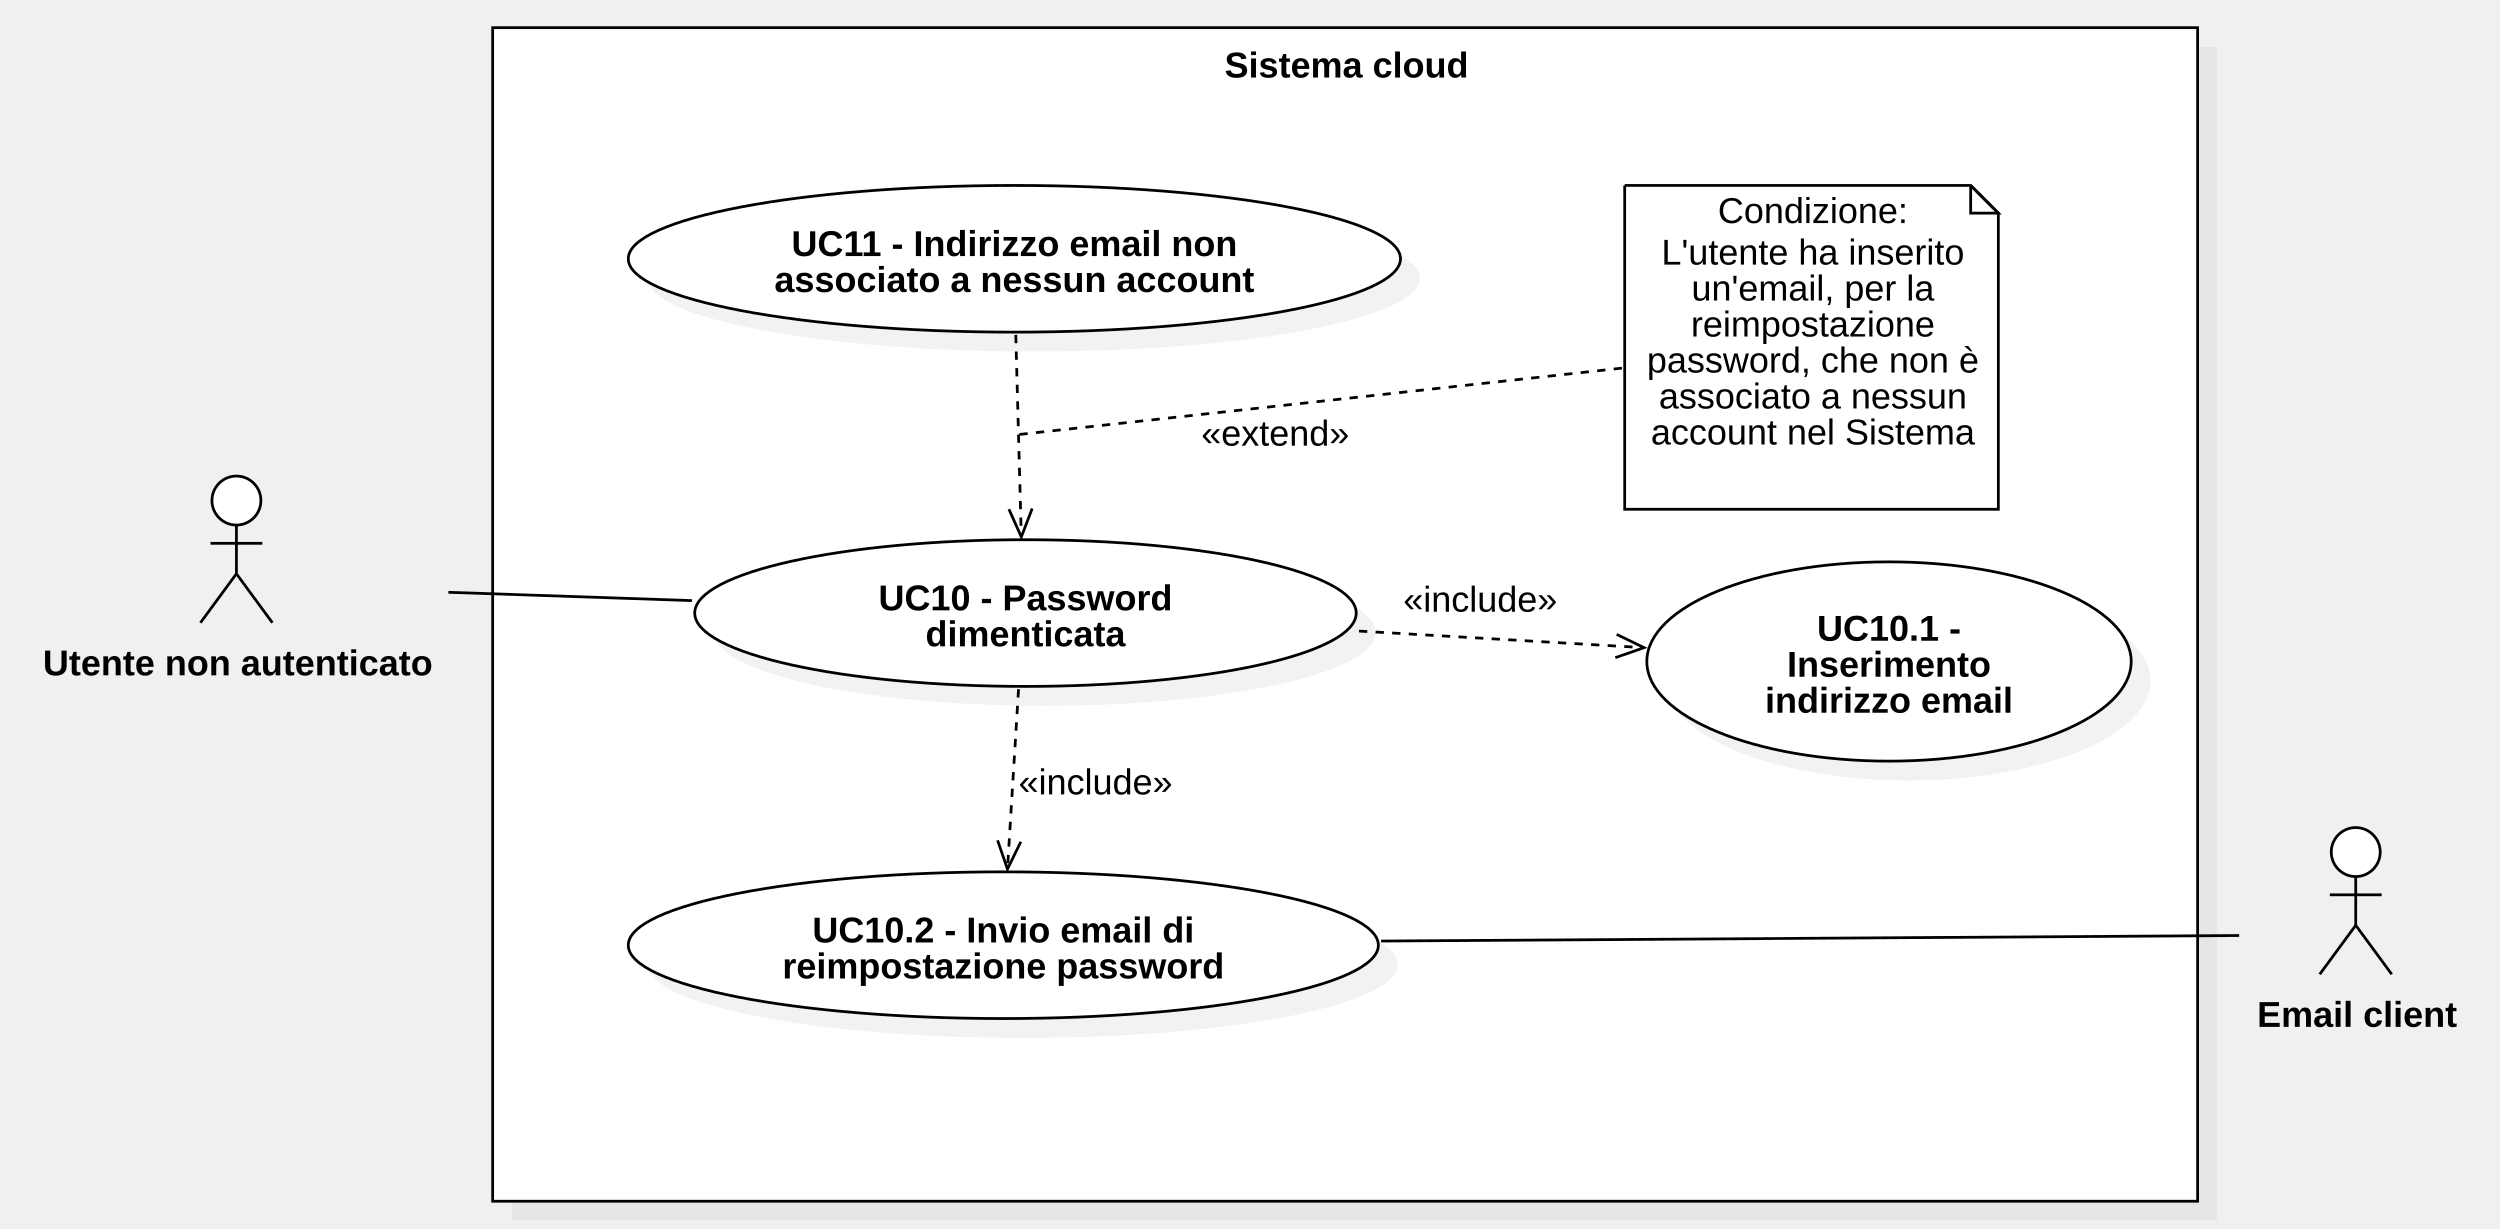
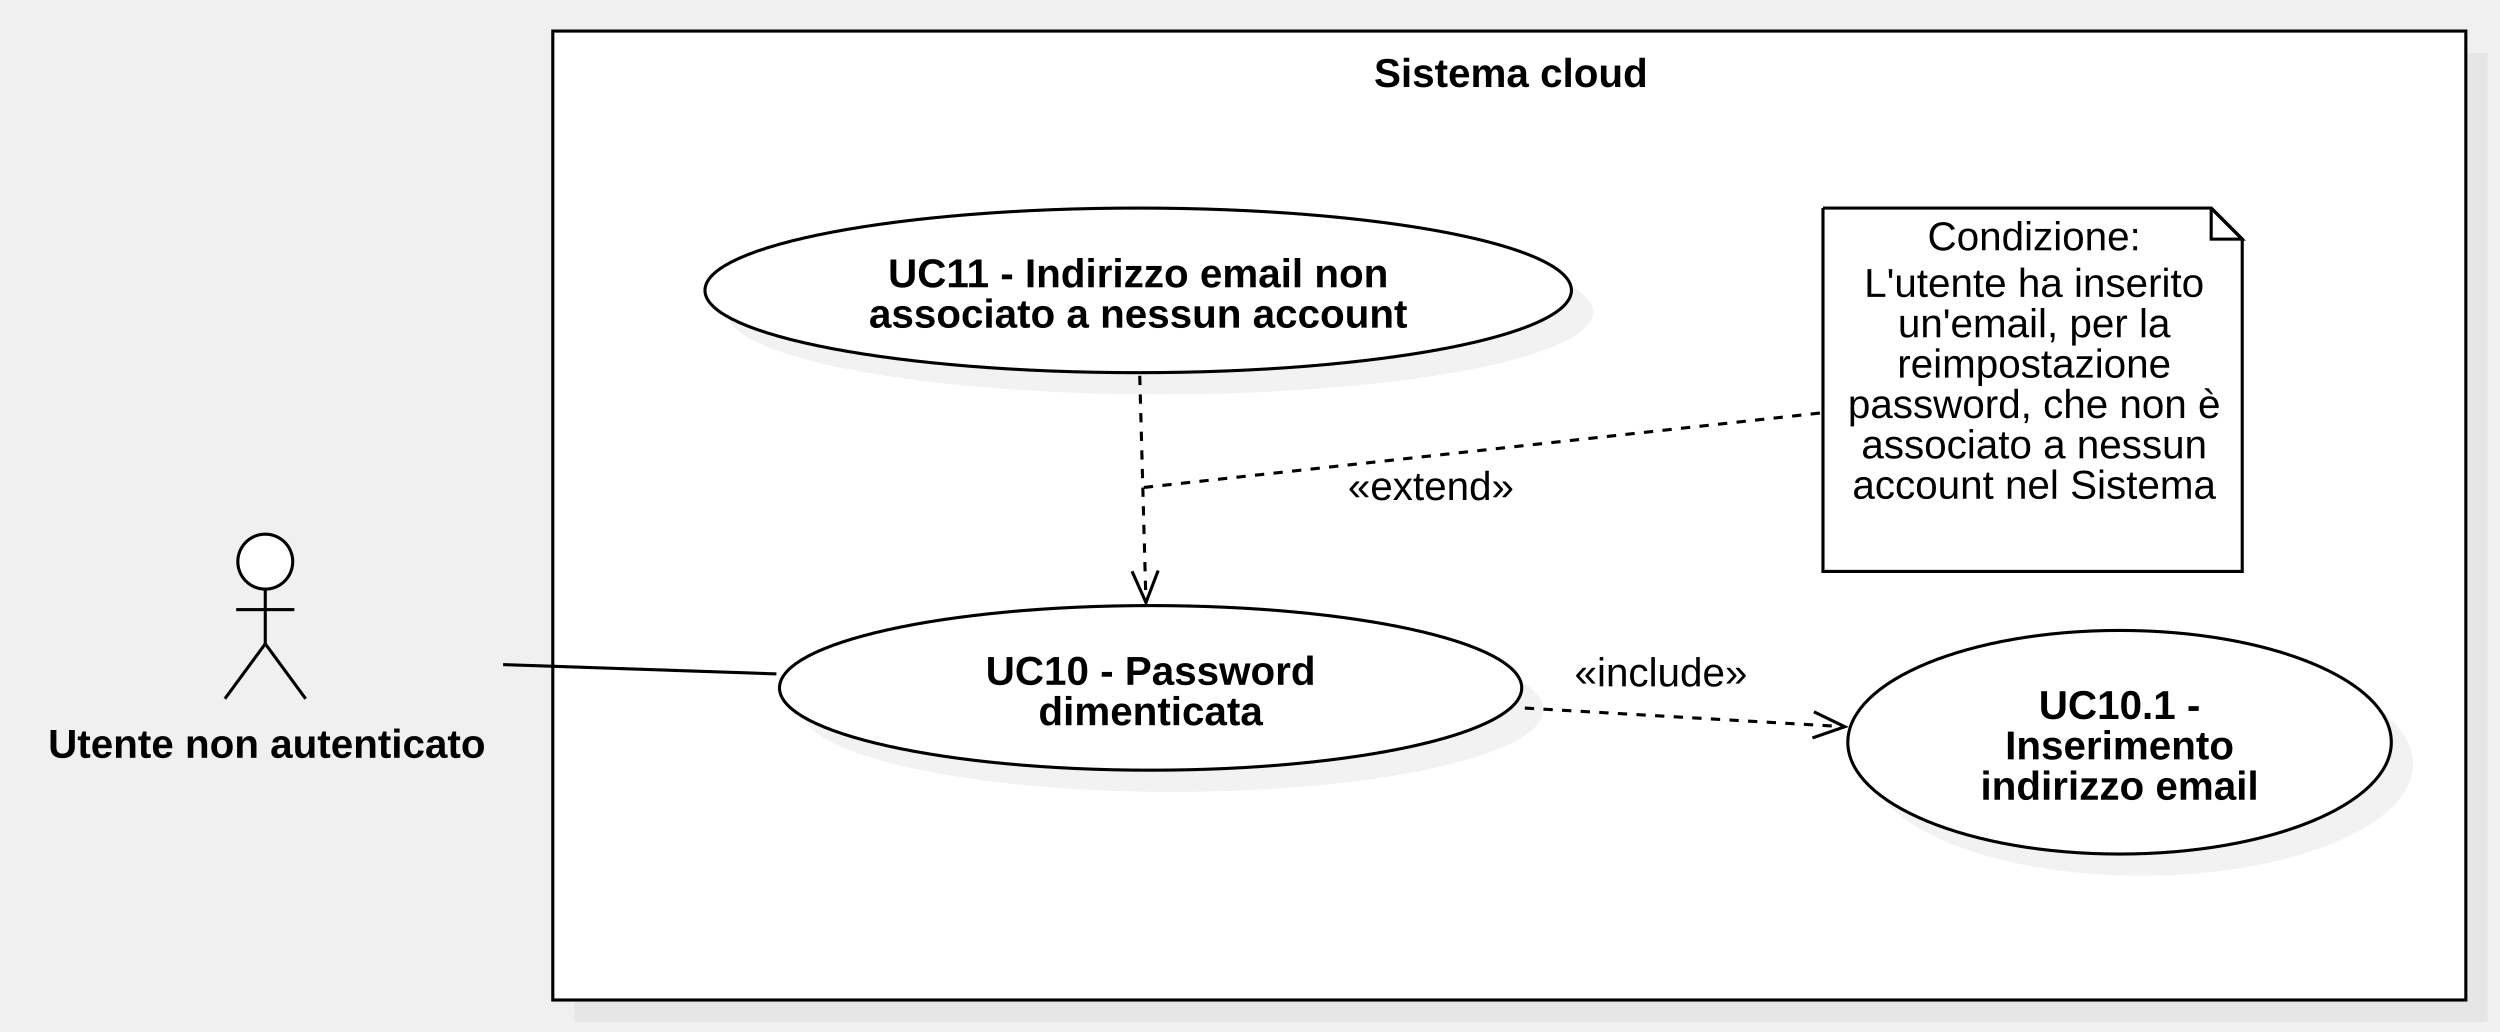
- <svg xmlns="http://www.w3.org/2000/svg" version="1.1" width="903.249" height="444">
+ <svg xmlns="http://www.w3.org/2000/svg" version="1.1" width="805" height="332">
  <defs />
  <g>
    <g>
-       <rect fill="#C0C0C0" stroke="none" x="351" y="407" width="616" height="424" transform="matrix(1 0 0 1 -166 -390)" fill-opacity="0.2" />
+       <rect fill="#C0C0C0" stroke="none" x="351" y="407" width="616" height="312" transform="matrix(1 0 0 1 -166 -390)" fill-opacity="0.2" />
    </g>
    <g>
-       <rect fill="#ffffff" stroke="none" x="344" y="400" width="616" height="424" transform="matrix(1 0 0 1 -166 -390)" />
+       <rect fill="#ffffff" stroke="none" x="344" y="400" width="616" height="312" transform="matrix(1 0 0 1 -166 -390)" />
    </g>
    <g>
-       <path fill="none" stroke="#000000" paint-order="fill stroke markers" d=" M 178 10 L 794 10 L 794 434 L 178 434 L 178 10 Z Z" stroke-miterlimit="10" stroke-dasharray="" />
+       <path fill="none" stroke="#000000" paint-order="fill stroke markers" d=" M 178 10 L 794 10 L 794 322 L 178 322 L 178 10 Z Z" stroke-miterlimit="10" stroke-dasharray="" />
    </g>
    <g>
      <g>
        <path fill="none" stroke="none" />
        <text fill="#000000" stroke="none" font-family="Arial" font-size="13px" font-style="normal" font-weight="bold" text-decoration="undefined" x="652.5" y="413.5" text-anchor="middle" dominant-baseline="central" transform="matrix(1 0 0 1 -166 -390)">Sistema cloud</text>
      </g>
    </g>
    <g>
      <path fill="#ffffff" stroke="none" paint-order="stroke fill markers" d=" M 76.578 180.85 C 76.578 175.962 80.536 172 85.418 172 C 90.3 172 94.258 175.962 94.258 180.85 C 94.258 185.738 90.3 189.7 85.418 189.7 C 80.536 189.7 76.578 185.738 76.578 180.85 Z" />
    </g>
    <g>
      <path fill="none" stroke="#000000" paint-order="fill stroke markers" d=" M 76.578 180.85 C 76.578 175.962 80.536 172 85.418 172 C 90.3 172 94.258 175.962 94.258 180.85 C 94.258 185.738 90.3 189.7 85.418 189.7 C 80.536 189.7 76.578 185.738 76.578 180.85 Z" stroke-miterlimit="10" stroke-dasharray="" />
    </g>
    <g>
      <path fill="none" stroke="#000000" paint-order="fill stroke markers" d=" M 85.418 189.7 L 85.418 207.3" stroke-miterlimit="10" stroke-dasharray="" />
    </g>
    <g>
      <path fill="none" stroke="#000000" paint-order="fill stroke markers" d=" M 76.058 196.3 L 94.778 196.3" stroke-miterlimit="10" stroke-dasharray="" />
    </g>
    <g>
      <path fill="none" stroke="#000000" paint-order="fill stroke markers" d=" M 85.418 207.3 L 72.418 225" stroke-miterlimit="10" stroke-dasharray="" />
    </g>
    <g>
      <path fill="none" stroke="#000000" paint-order="fill stroke markers" d=" M 85.418 207.3 L 98.418 225" stroke-miterlimit="10" stroke-dasharray="" />
    </g>
    <g>
      <g>
        <path fill="none" stroke="none" />
        <text fill="#000000" stroke="none" font-family="Arial" font-size="13px" font-style="normal" font-weight="bold" text-decoration="undefined" x="251.918" y="629.5" text-anchor="middle" dominant-baseline="central" transform="matrix(1 0 0 1 -166 -390)">Utente non autenticato</text>
      </g>
    </g>
    <g>
      <path fill="#C0C0C0" stroke="none" paint-order="stroke fill markers" d=" M 258 228.5 C 258 213.864 311.502 202 377.5 202 C 443.498 202 497 213.864 497 228.5 C 497 243.136 443.498 255 377.5 255 C 311.502 255 258 243.136 258 228.5 Z" fill-opacity="0.2" />
    </g>
    <g>
      <path fill="#ffffff" stroke="none" paint-order="stroke fill markers" d=" M 251 221.5 C 251 206.864 304.502 195 370.5 195 C 436.498 195 490 206.864 490 221.5 C 490 236.136 436.498 248 370.5 248 C 304.502 248 251 236.136 251 221.5 Z" />
    </g>
    <g>
      <path fill="none" stroke="#000000" paint-order="fill stroke markers" d=" M 251 221.5 C 251 206.864 304.502 195 370.5 195 C 436.498 195 490 206.864 490 221.5 C 490 236.136 436.498 248 370.5 248 C 304.502 248 251 236.136 251 221.5 Z" stroke-miterlimit="10" stroke-dasharray="" />
    </g>
    <g>
      <g>
        <path fill="none" stroke="none" />
        <text fill="#000000" stroke="none" font-family="Arial" font-size="13px" font-style="normal" font-weight="bold" text-decoration="undefined" x="536.5" y="606" text-anchor="middle" dominant-baseline="central" transform="matrix(1 0 0 1 -166 -390)">UC10 - Password</text>
        <text fill="#000000" stroke="none" font-family="Arial" font-size="13px" font-style="normal" font-weight="bold" text-decoration="undefined" x="536.5" y="619" text-anchor="middle" dominant-baseline="central" transform="matrix(1 0 0 1 -166 -390)">dimenticata</text>
      </g>
    </g>
    <g>
      <path fill="#C0C0C0" stroke="none" paint-order="stroke fill markers" d=" M 234 100.5 C 234 85.864 296.456 74 373.5 74 C 450.544 74 513 85.864 513 100.5 C 513 115.136 450.544 127 373.5 127 C 296.456 127 234 115.136 234 100.5 Z" fill-opacity="0.2" />
    </g>
    <g>
      <path fill="#ffffff" stroke="none" paint-order="stroke fill markers" d=" M 227 93.5 C 227 78.864 289.456 67 366.5 67 C 443.544 67 506 78.864 506 93.5 C 506 108.136 443.544 120 366.5 120 C 289.456 120 227 108.136 227 93.5 Z" />
    </g>
    <g>
      <path fill="none" stroke="#000000" paint-order="fill stroke markers" d=" M 227 93.5 C 227 78.864 289.456 67 366.5 67 C 443.544 67 506 78.864 506 93.5 C 506 108.136 443.544 120 366.5 120 C 289.456 120 227 108.136 227 93.5 Z" stroke-miterlimit="10" stroke-dasharray="" />
    </g>
    <g>
      <g>
        <path fill="none" stroke="none" />
        <text fill="#000000" stroke="none" font-family="Arial" font-size="13px" font-style="normal" font-weight="bold" text-decoration="undefined" x="532.5" y="478" text-anchor="middle" dominant-baseline="central" transform="matrix(1 0 0 1 -166 -390)">UC11 - Indirizzo email non</text>
        <text fill="#000000" stroke="none" font-family="Arial" font-size="13px" font-style="normal" font-weight="bold" text-decoration="undefined" x="532.5" y="491" text-anchor="middle" dominant-baseline="central" transform="matrix(1 0 0 1 -166 -390)">associato a nessun account</text>
      </g>
    </g>
    <g>
      <path fill="#C0C0C0" stroke="none" paint-order="stroke fill markers" d=" M 602 246 C 602 226.118 641.175 210 689.5 210 C 737.825 210 777 226.118 777 246 C 777 265.882 737.825 282 689.5 282 C 641.175 282 602 265.882 602 246 Z" fill-opacity="0.2" />
    </g>
    <g>
      <path fill="#ffffff" stroke="none" paint-order="stroke fill markers" d=" M 595 239 C 595 219.118 634.175 203 682.5 203 C 730.825 203 770 219.118 770 239 C 770 258.882 730.825 275 682.5 275 C 634.175 275 595 258.882 595 239 Z" />
    </g>
    <g>
      <path fill="none" stroke="#000000" paint-order="fill stroke markers" d=" M 595 239 C 595 219.118 634.175 203 682.5 203 C 730.825 203 770 219.118 770 239 C 770 258.882 730.825 275 682.5 275 C 634.175 275 595 258.882 595 239 Z" stroke-miterlimit="10" stroke-dasharray="" />
    </g>
    <g>
      <g>
        <path fill="none" stroke="none" />
        <text fill="#000000" stroke="none" font-family="Arial" font-size="13px" font-style="normal" font-weight="bold" text-decoration="undefined" x="848.5" y="617" text-anchor="middle" dominant-baseline="central" transform="matrix(1 0 0 1 -166 -390)">UC10.1 -</text>
        <text fill="#000000" stroke="none" font-family="Arial" font-size="13px" font-style="normal" font-weight="bold" text-decoration="undefined" x="848.5" y="630" text-anchor="middle" dominant-baseline="central" transform="matrix(1 0 0 1 -166 -390)">Inserimento</text>
        <text fill="#000000" stroke="none" font-family="Arial" font-size="13px" font-style="normal" font-weight="bold" text-decoration="undefined" x="848.5" y="643" text-anchor="middle" dominant-baseline="central" transform="matrix(1 0 0 1 -166 -390)">indirizzo email</text>
      </g>
    </g>
    <g>
-       <path fill="#C0C0C0" stroke="none" paint-order="stroke fill markers" d=" M 234 348.5 C 234 333.864 294.665 322 369.5 322 C 444.335 322 505 333.864 505 348.5 C 505 363.136 444.335 375 369.5 375 C 294.665 375 234 363.136 234 348.5 Z" fill-opacity="0.2" />
-     </g>
-     <g>
-       <path fill="#ffffff" stroke="none" paint-order="stroke fill markers" d=" M 227 341.5 C 227 326.864 287.665 315 362.5 315 C 437.335 315 498 326.864 498 341.5 C 498 356.136 437.335 368 362.5 368 C 287.665 368 227 356.136 227 341.5 Z" />
-     </g>
-     <g>
-       <path fill="none" stroke="#000000" paint-order="fill stroke markers" d=" M 227 341.5 C 227 326.864 287.665 315 362.5 315 C 437.335 315 498 326.864 498 341.5 C 498 356.136 437.335 368 362.5 368 C 287.665 368 227 356.136 227 341.5 Z" stroke-miterlimit="10" stroke-dasharray="" />
-     </g>
-     <g>
-       <g>
-         <path fill="none" stroke="none" />
-         <text fill="#000000" stroke="none" font-family="Arial" font-size="13px" font-style="normal" font-weight="bold" text-decoration="undefined" x="528.5" y="726" text-anchor="middle" dominant-baseline="central" transform="matrix(1 0 0 1 -166 -390)">UC10.2 - Invio email di</text>
-         <text fill="#000000" stroke="none" font-family="Arial" font-size="13px" font-style="normal" font-weight="bold" text-decoration="undefined" x="528.5" y="739" text-anchor="middle" dominant-baseline="central" transform="matrix(1 0 0 1 -166 -390)">reimpostazione password</text>
-       </g>
-     </g>
-     <g>
      <path fill="none" stroke="#000000" paint-order="fill stroke markers" d=" M 367 121 L 369 194" stroke-miterlimit="10" stroke-dasharray="3" />
    </g>
    <g>
      <path fill="none" stroke="#000000" paint-order="fill stroke markers" d=" M 364.514 183.956 L 369 194 L 372.93 183.726" stroke-miterlimit="10" stroke-dasharray="" />
    </g>
    <g>
      <rect fill="#ffffff" stroke="none" x="600" y="540" width="53.492" height="13" transform="matrix(1 0 0 1 -166 -390)" />
    </g>
    <g>
      <g>
        <path fill="none" stroke="none" />
        <text fill="#000000" stroke="none" font-family="Arial" font-size="13px" font-style="normal" font-weight="normal" text-decoration="undefined" x="626.746" y="546.5" text-anchor="middle" dominant-baseline="central" transform="matrix(1 0 0 1 -166 -390)">«extend»</text>
      </g>
    </g>
    <g>
      <path fill="none" stroke="#000000" paint-order="fill stroke markers" d=" M 491 228 L 594 234" stroke-miterlimit="10" stroke-dasharray="3" />
    </g>
    <g>
      <path fill="none" stroke="#000000" paint-order="fill stroke markers" d=" M 583.61 237.611 L 594 234 L 584.099 229.207" stroke-miterlimit="10" stroke-dasharray="" />
    </g>
    <g>
      <rect fill="#ffffff" stroke="none" x="673" y="600" width="55.656" height="13" transform="matrix(1 0 0 1 -166 -390)" />
    </g>
    <g>
      <g>
        <path fill="none" stroke="none" />
        <text fill="#000000" stroke="none" font-family="Arial" font-size="13px" font-style="normal" font-weight="normal" text-decoration="undefined" x="700.828" y="606.5" text-anchor="middle" dominant-baseline="central" transform="matrix(1 0 0 1 -166 -390)">«include»</text>
-       </g>
-     </g>
-     <g>
-       <path fill="none" stroke="#000000" paint-order="fill stroke markers" d=" M 368 249 L 364 314" stroke-miterlimit="10" stroke-dasharray="3" />
-     </g>
-     <g>
-       <path fill="none" stroke="#000000" paint-order="fill stroke markers" d=" M 360.423 303.598 L 364 314 L 368.826 304.115" stroke-miterlimit="10" stroke-dasharray="" />
-     </g>
-     <g>
-       <rect fill="#ffffff" stroke="none" x="534" y="666" width="55.656" height="13" transform="matrix(1 0 0 1 -166 -390)" />
-     </g>
-     <g>
-       <g>
-         <path fill="none" stroke="none" />
-         <text fill="#000000" stroke="none" font-family="Arial" font-size="13px" font-style="normal" font-weight="normal" text-decoration="undefined" x="561.828" y="672.5" text-anchor="middle" dominant-baseline="central" transform="matrix(1 0 0 1 -166 -390)">«include»</text>
      </g>
    </g>
    <g>
      <path fill="none" stroke="#000000" paint-order="fill stroke markers" d=" M 250 217 L 162 214" stroke-miterlimit="10" stroke-dasharray="" />
    </g>
    <g>
      <path fill="#ffffff" stroke="none" paint-order="stroke fill markers" d=" M 587 67 L 712 67 L 722 77 L 722 184 L 587 184 L 587 67" />
    </g>
    <g>
      <path fill="none" stroke="#000000" paint-order="fill stroke markers" d=" M 587 67 L 712 67 L 722 77 L 722 184 L 587 184 L 587 67 L 587 67" stroke-miterlimit="10" stroke-dasharray="" />
    </g>
    <g>
      <path fill="none" stroke="#000000" paint-order="fill stroke markers" d=" M 712 67 L 712 77 L 722 77 L 712 67" stroke-miterlimit="10" stroke-dasharray="" />
    </g>
    <g>
      <g>
        <path fill="none" stroke="none" />
        <text fill="#000000" stroke="none" font-family="Arial" font-size="13px" font-style="normal" font-weight="normal" text-decoration="undefined" x="821" y="462" text-anchor="middle" dominant-baseline="text-before-edge" transform="matrix(1 0 0 1 -166 -390)">Condizione:</text>
      </g>
    </g>
    <g>
      <g>
        <path fill="none" stroke="none" />
        <text fill="#000000" stroke="none" font-family="Arial" font-size="13px" font-style="normal" font-weight="normal" text-decoration="undefined" x="821" y="477" text-anchor="middle" dominant-baseline="text-before-edge" transform="matrix(1 0 0 1 -166 -390)">L'utente ha inserito</text>
        <text fill="#000000" stroke="none" font-family="Arial" font-size="13px" font-style="normal" font-weight="normal" text-decoration="undefined" x="821" y="490" text-anchor="middle" dominant-baseline="text-before-edge" transform="matrix(1 0 0 1 -166 -390)">un'email, per la</text>
        <text fill="#000000" stroke="none" font-family="Arial" font-size="13px" font-style="normal" font-weight="normal" text-decoration="undefined" x="821" y="503" text-anchor="middle" dominant-baseline="text-before-edge" transform="matrix(1 0 0 1 -166 -390)">reimpostazione</text>
        <text fill="#000000" stroke="none" font-family="Arial" font-size="13px" font-style="normal" font-weight="normal" text-decoration="undefined" x="821" y="516" text-anchor="middle" dominant-baseline="text-before-edge" transform="matrix(1 0 0 1 -166 -390)">password, che non è</text>
        <text fill="#000000" stroke="none" font-family="Arial" font-size="13px" font-style="normal" font-weight="normal" text-decoration="undefined" x="821" y="529" text-anchor="middle" dominant-baseline="text-before-edge" transform="matrix(1 0 0 1 -166 -390)">associato a nessun</text>
        <text fill="#000000" stroke="none" font-family="Arial" font-size="13px" font-style="normal" font-weight="normal" text-decoration="undefined" x="821" y="542" text-anchor="middle" dominant-baseline="text-before-edge" transform="matrix(1 0 0 1 -166 -390)">account nel Sistema</text>
      </g>
    </g>
    <g>
      <path fill="none" stroke="#000000" paint-order="fill stroke markers" d=" M 586 133 L 368 157" stroke-miterlimit="10" stroke-dasharray="3" />
    </g>
-     <g>
-       <path fill="#ffffff" stroke="none" paint-order="stroke fill markers" d=" M 842.285 307.85 C 842.285 302.962 846.242 299 851.125 299 C 856.007 299 859.965 302.962 859.965 307.85 C 859.965 312.738 856.007 316.7 851.125 316.7 C 846.242 316.7 842.285 312.738 842.285 307.85 Z" />
-     </g>
-     <g>
-       <path fill="none" stroke="#000000" paint-order="fill stroke markers" d=" M 842.285 307.85 C 842.285 302.962 846.242 299 851.125 299 C 856.007 299 859.965 302.962 859.965 307.85 C 859.965 312.738 856.007 316.7 851.125 316.7 C 846.242 316.7 842.285 312.738 842.285 307.85 Z" stroke-miterlimit="10" stroke-dasharray="" />
-     </g>
-     <g>
-       <path fill="none" stroke="#000000" paint-order="fill stroke markers" d=" M 851.125 316.7 L 851.125 334.3" stroke-miterlimit="10" stroke-dasharray="" />
-     </g>
-     <g>
-       <path fill="none" stroke="#000000" paint-order="fill stroke markers" d=" M 841.765 323.3 L 860.485 323.3" stroke-miterlimit="10" stroke-dasharray="" />
-     </g>
-     <g>
-       <path fill="none" stroke="#000000" paint-order="fill stroke markers" d=" M 851.125 334.3 L 838.125 352" stroke-miterlimit="10" stroke-dasharray="" />
-     </g>
-     <g>
-       <path fill="none" stroke="#000000" paint-order="fill stroke markers" d=" M 851.125 334.3 L 864.125 352" stroke-miterlimit="10" stroke-dasharray="" />
-     </g>
-     <g>
-       <g>
-         <path fill="none" stroke="none" />
-         <text fill="#000000" stroke="none" font-family="Arial" font-size="13px" font-style="normal" font-weight="bold" text-decoration="undefined" x="1017.625" y="756.5" text-anchor="middle" dominant-baseline="central" transform="matrix(1 0 0 1 -166 -390)">Email client</text>
-       </g>
-     </g>
-     <g>
-       <path fill="none" stroke="#000000" paint-order="fill stroke markers" d=" M 499 340 L 809 338" stroke-miterlimit="10" stroke-dasharray="" />
-     </g>
  </g>
</svg>
